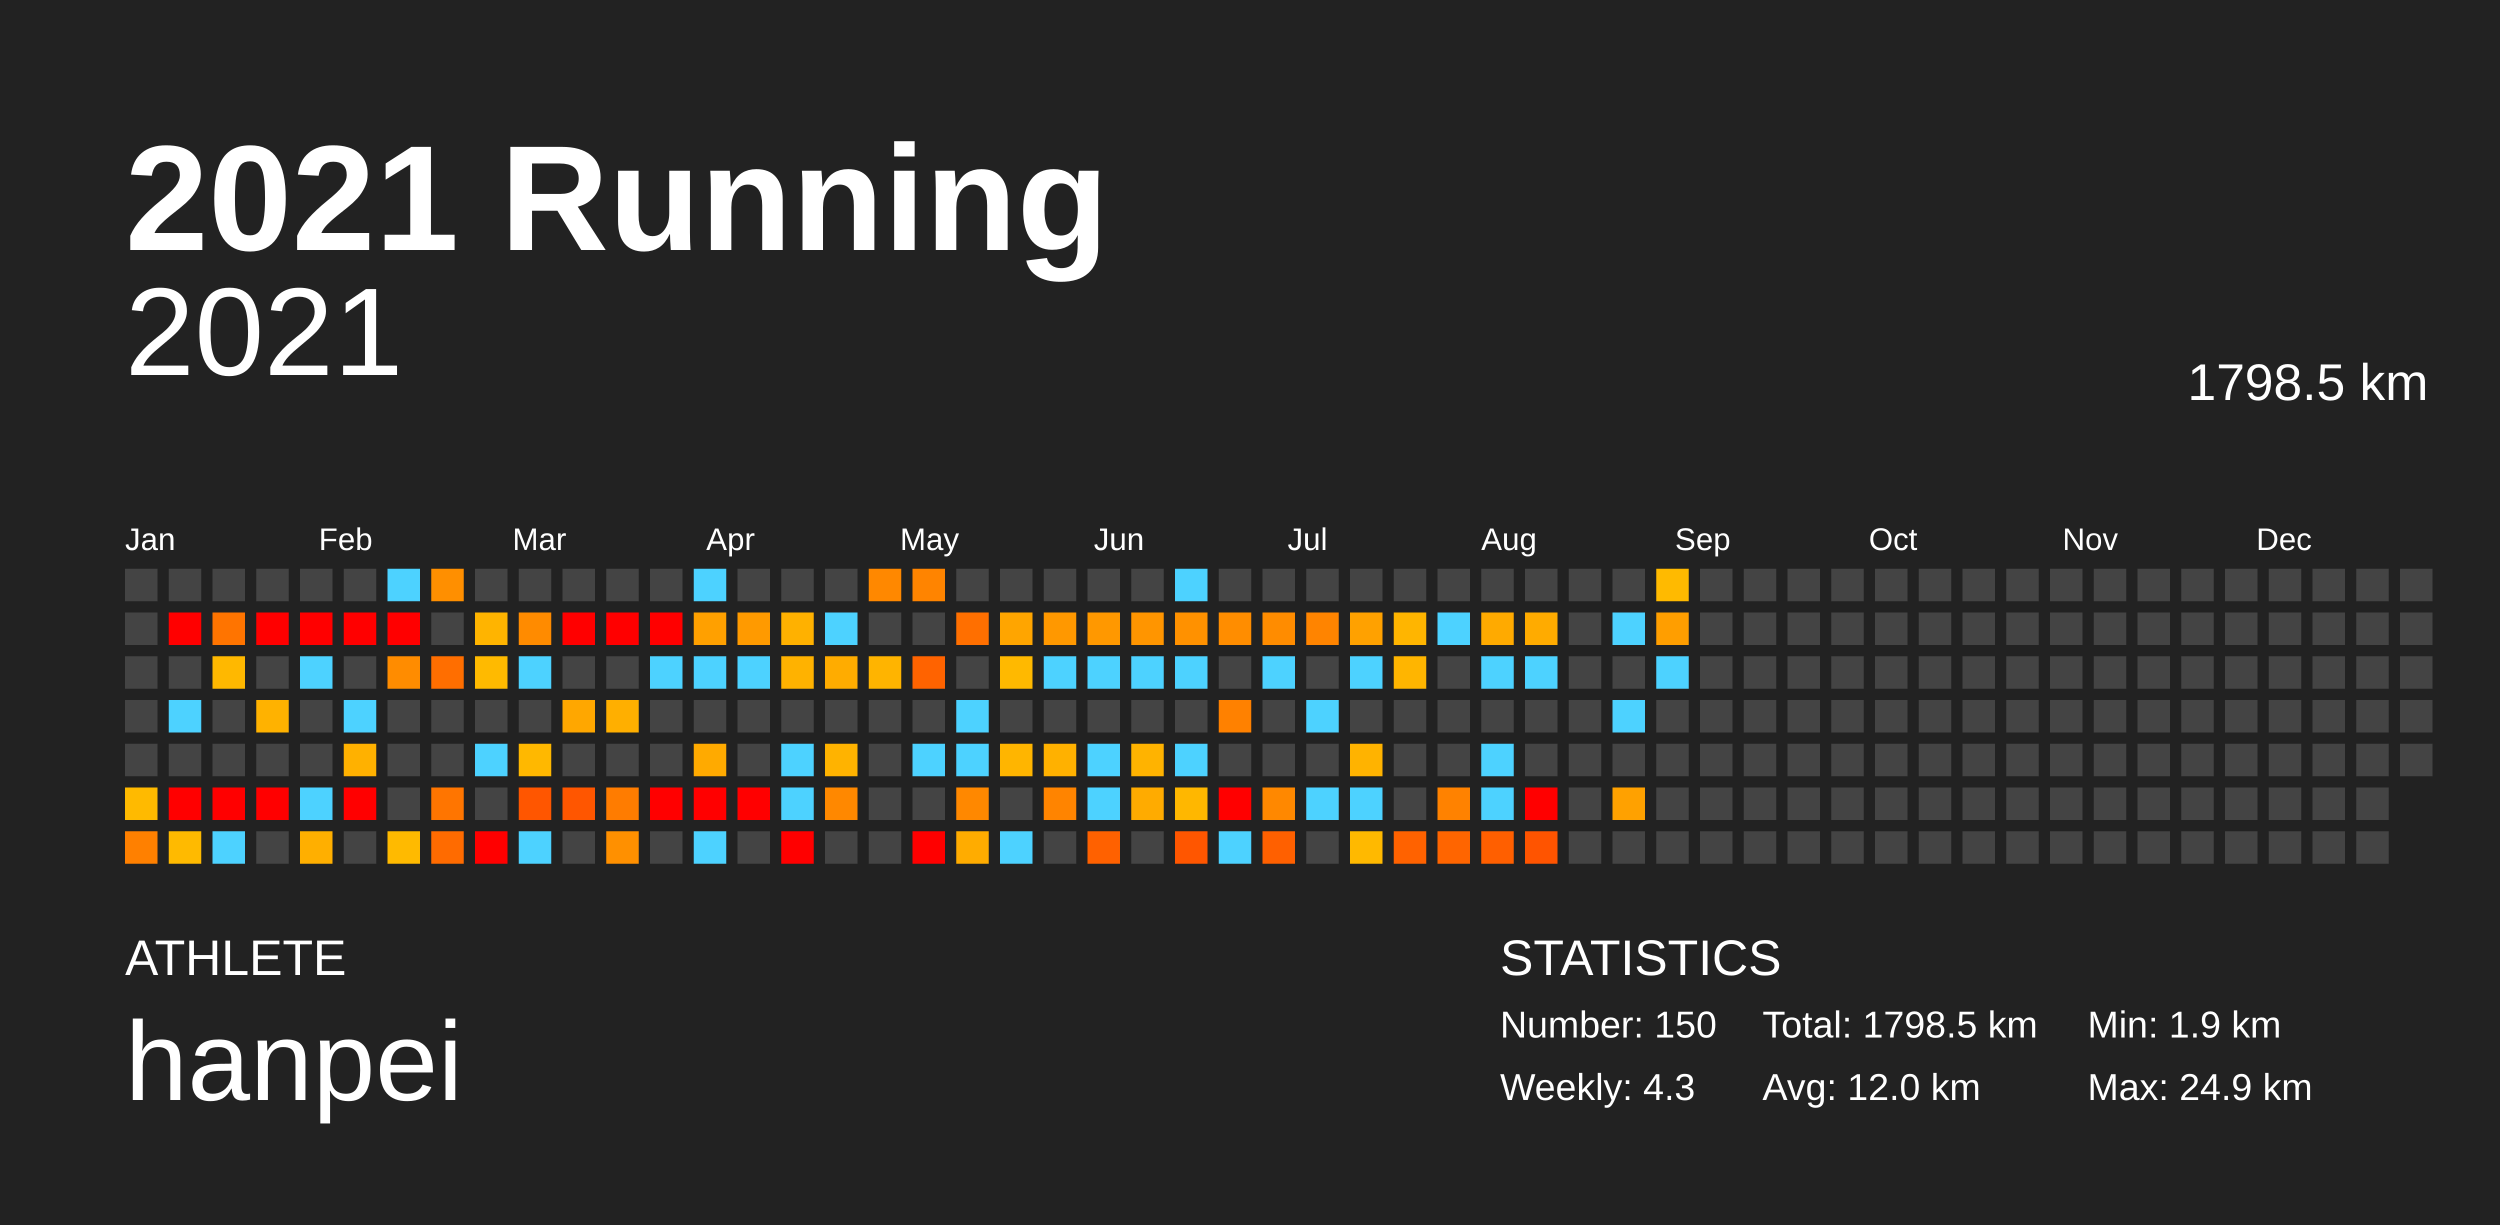
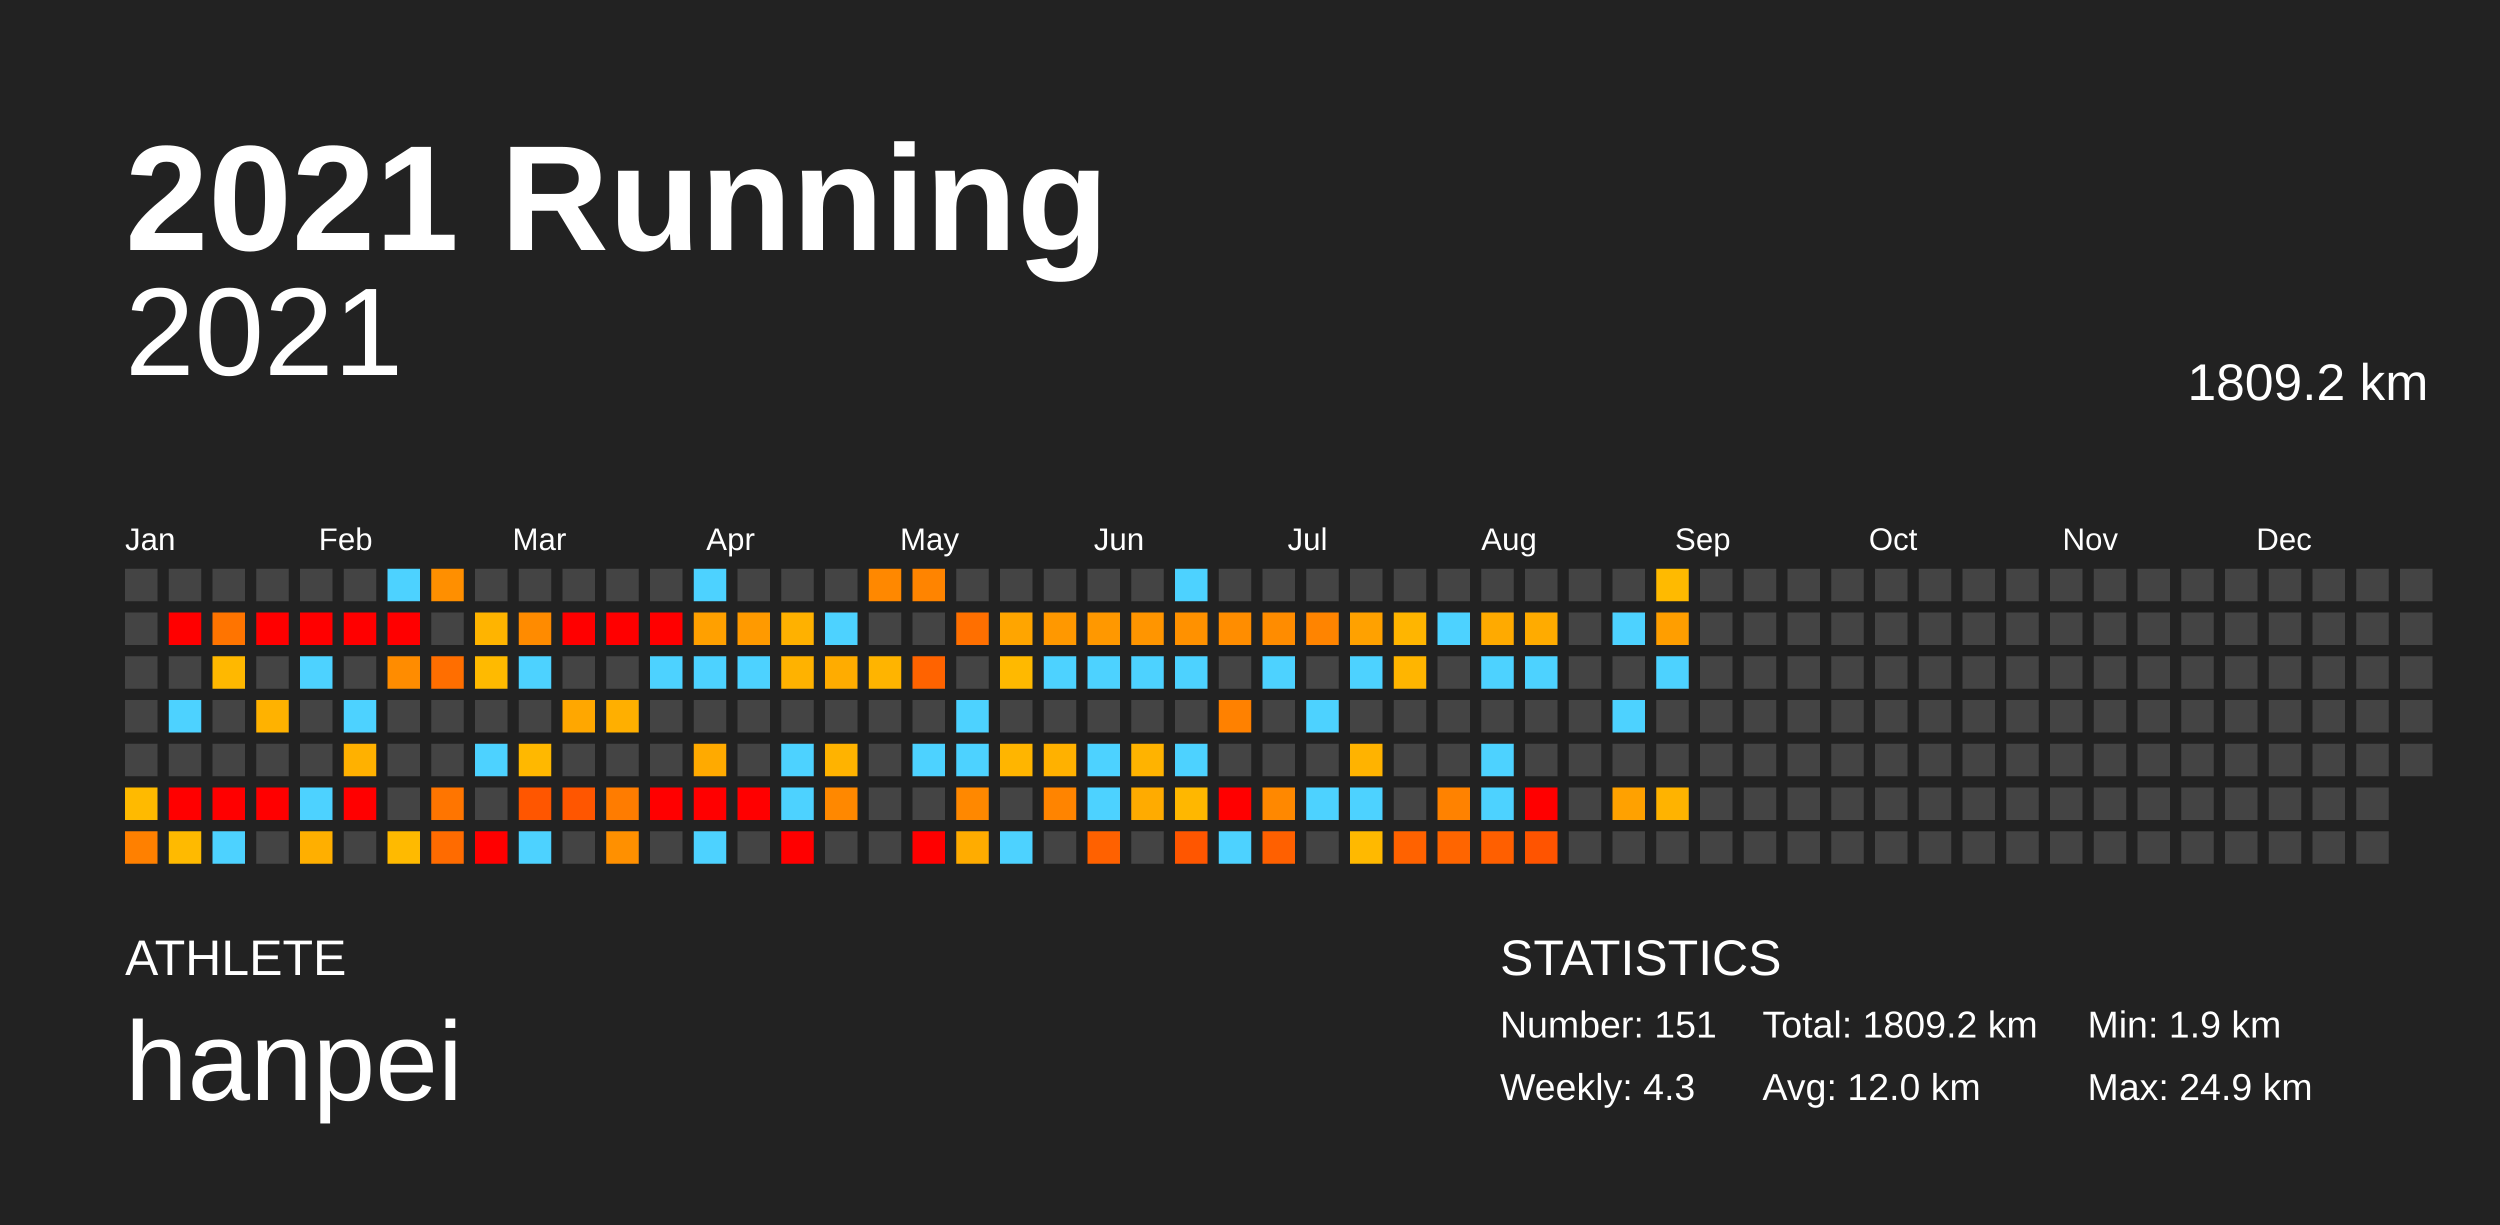
<svg xmlns="http://www.w3.org/2000/svg" baseProfile="full" height="98mm" version="1.1" viewBox="0,0,200,98" width="200mm">
  <defs />
  <rect fill="#222222" height="98" width="200" x="0" y="0" />
  <text fill="#FFFFFF" style="font-size:12px; font-family:Arial; font-weight:bold;" x="10" y="20">2021 Running</text>
  <text fill="#FFFFFF" style="font-size:4px; font-family:Arial" x="10" y="78">ATHLETE</text>
  <text fill="#FFFFFF" style="font-size:9px; font-family:Arial" x="10" y="88">hanpei</text>
  <text fill="#FFFFFF" style="font-size:4px; font-family:Arial" x="120" y="78">STATISTICS</text>
-   <text fill="#FFFFFF" style="font-size:3px; font-family:Arial" x="120" y="83">Number: 150</text>
+   <text fill="#FFFFFF" style="font-size:3px; font-family:Arial" x="120" y="83">Number: 151</text>
  <text fill="#FFFFFF" style="font-size:3px; font-family:Arial" x="120" y="88">Weekly: 4.3</text>
-   <text fill="#FFFFFF" style="font-size:3px; font-family:Arial" x="141" y="83">Total: 1798.5 km</text>
+   <text fill="#FFFFFF" style="font-size:3px; font-family:Arial" x="141" y="83">Total: 1809.2 km</text>
  <text fill="#FFFFFF" style="font-size:3px; font-family:Arial" x="141" y="88">Avg: 12.0 km</text>
  <text fill="#FFFFFF" style="font-size:3px; font-family:Arial" x="167" y="83">Min: 1.9 km</text>
  <text fill="#FFFFFF" style="font-size:3px; font-family:Arial" x="167" y="88">Max: 24.9 km</text>
  <text alignment-baseline="hanging" fill="#FFFFFF" style="font-size:10.0px; font-family:Arial;" x="10" y="30">2021</text>
-   <text alignment-baseline="hanging" fill="#FFFFFF" style="font-size:4.125px; font-family:Arial;" x="175" y="32">1798.5 km</text>
+   <text alignment-baseline="hanging" fill="#FFFFFF" style="font-size:4.125px; font-family:Arial;" x="175" y="32">1809.2 km</text>
  <text fill="#FFFFFF" style="font-size:2.5px; font-family:Arial" x="10.0" y="44">Jan</text>
  <text fill="#FFFFFF" style="font-size:2.5px; font-family:Arial" x="25.5" y="44">Feb</text>
  <text fill="#FFFFFF" style="font-size:2.5px; font-family:Arial" x="41.0" y="44">Mar</text>
  <text fill="#FFFFFF" style="font-size:2.5px; font-family:Arial" x="56.5" y="44">Apr</text>
  <text fill="#FFFFFF" style="font-size:2.5px; font-family:Arial" x="72.0" y="44">May</text>
  <text fill="#FFFFFF" style="font-size:2.5px; font-family:Arial" x="87.5" y="44">Jun</text>
  <text fill="#FFFFFF" style="font-size:2.5px; font-family:Arial" x="103.0" y="44">Jul</text>
  <text fill="#FFFFFF" style="font-size:2.5px; font-family:Arial" x="118.5" y="44">Aug</text>
  <text fill="#FFFFFF" style="font-size:2.5px; font-family:Arial" x="134.0" y="44">Sep</text>
  <text fill="#FFFFFF" style="font-size:2.5px; font-family:Arial" x="149.5" y="44">Oct</text>
  <text fill="#FFFFFF" style="font-size:2.5px; font-family:Arial" x="165.0" y="44">Nov</text>
  <text fill="#FFFFFF" style="font-size:2.5px; font-family:Arial" x="180.5" y="44">Dec</text>
  <rect fill="#444444" height="2.6" width="2.6" x="10.0" y="45.5" />
  <rect fill="#444444" height="2.6" width="2.6" x="10.0" y="49.0" />
  <rect fill="#444444" height="2.6" width="2.6" x="10.0" y="52.5" />
  <rect fill="#444444" height="2.6" width="2.6" x="10.0" y="56.0" />
  <rect fill="#444444" height="2.6" width="2.6" x="10.0" y="59.5" />
  <rect fill="#ffba00" height="2.6" width="2.6" x="10.0" y="63.0" />
  <rect fill="#ff8000" height="2.6" width="2.6" x="10.0" y="66.5" />
  <rect fill="#444444" height="2.6" width="2.6" x="13.5" y="45.5" />
  <rect fill="red" height="2.6" width="2.6" x="13.5" y="49.0" />
  <rect fill="#444444" height="2.6" width="2.6" x="13.5" y="52.5" />
  <rect fill="#4dd2ff" height="2.6" width="2.6" x="13.5" y="56.0" />
  <rect fill="#444444" height="2.6" width="2.6" x="13.5" y="59.5" />
  <rect fill="red" height="2.6" width="2.6" x="13.5" y="63.0" />
  <rect fill="#ffba00" height="2.6" width="2.6" x="13.5" y="66.5" />
  <rect fill="#444444" height="2.6" width="2.6" x="17.0" y="45.5" />
  <rect fill="#ff7400" height="2.6" width="2.6" x="17.0" y="49.0" />
  <rect fill="#ffb800" height="2.6" width="2.6" x="17.0" y="52.5" />
  <rect fill="#444444" height="2.6" width="2.6" x="17.0" y="56.0" />
  <rect fill="#444444" height="2.6" width="2.6" x="17.0" y="59.5" />
  <rect fill="red" height="2.6" width="2.6" x="17.0" y="63.0" />
  <rect fill="#4dd2ff" height="2.6" width="2.6" x="17.0" y="66.5" />
  <rect fill="#444444" height="2.6" width="2.6" x="20.5" y="45.5" />
  <rect fill="red" height="2.6" width="2.6" x="20.5" y="49.0" />
  <rect fill="#444444" height="2.6" width="2.6" x="20.5" y="52.5" />
  <rect fill="#ffb200" height="2.6" width="2.6" x="20.5" y="56.0" />
  <rect fill="#444444" height="2.6" width="2.6" x="20.5" y="59.5" />
  <rect fill="red" height="2.6" width="2.6" x="20.5" y="63.0" />
  <rect fill="#444444" height="2.6" width="2.6" x="20.5" y="66.5" />
  <rect fill="#444444" height="2.6" width="2.6" x="24.0" y="45.5" />
  <rect fill="red" height="2.6" width="2.6" x="24.0" y="49.0" />
  <rect fill="#4dd2ff" height="2.6" width="2.6" x="24.0" y="52.5" />
  <rect fill="#444444" height="2.6" width="2.6" x="24.0" y="56.0" />
  <rect fill="#444444" height="2.6" width="2.6" x="24.0" y="59.5" />
  <rect fill="#4dd2ff" height="2.6" width="2.6" x="24.0" y="63.0" />
  <rect fill="#ffaf00" height="2.6" width="2.6" x="24.0" y="66.5" />
  <rect fill="#444444" height="2.6" width="2.6" x="27.5" y="45.5" />
  <rect fill="red" height="2.6" width="2.6" x="27.5" y="49.0" />
  <rect fill="#444444" height="2.6" width="2.6" x="27.5" y="52.5" />
  <rect fill="#4dd2ff" height="2.6" width="2.6" x="27.5" y="56.0" />
  <rect fill="#ffb100" height="2.6" width="2.6" x="27.5" y="59.5" />
  <rect fill="red" height="2.6" width="2.6" x="27.5" y="63.0" />
  <rect fill="#444444" height="2.6" width="2.6" x="27.5" y="66.5" />
  <rect fill="#4dd2ff" height="2.6" width="2.6" x="31.0" y="45.5" />
  <rect fill="red" height="2.6" width="2.6" x="31.0" y="49.0" />
  <rect fill="#ff8c00" height="2.6" width="2.6" x="31.0" y="52.5" />
  <rect fill="#444444" height="2.6" width="2.6" x="31.0" y="56.0" />
  <rect fill="#444444" height="2.6" width="2.6" x="31.0" y="59.5" />
  <rect fill="#444444" height="2.6" width="2.6" x="31.0" y="63.0" />
  <rect fill="#ffba00" height="2.6" width="2.6" x="31.0" y="66.5" />
  <rect fill="#ff8f00" height="2.6" width="2.6" x="34.5" y="45.5" />
  <rect fill="#444444" height="2.6" width="2.6" x="34.5" y="49.0" />
  <rect fill="#ff6e00" height="2.6" width="2.6" x="34.5" y="52.5" />
  <rect fill="#444444" height="2.6" width="2.6" x="34.5" y="56.0" />
  <rect fill="#444444" height="2.6" width="2.6" x="34.5" y="59.5" />
  <rect fill="#ff7500" height="2.6" width="2.6" x="34.5" y="63.0" />
  <rect fill="#ff6b00" height="2.6" width="2.6" x="34.5" y="66.5" />
  <rect fill="#444444" height="2.6" width="2.6" x="38.0" y="45.5" />
  <rect fill="#ffb400" height="2.6" width="2.6" x="38.0" y="49.0" />
  <rect fill="#ffba00" height="2.6" width="2.6" x="38.0" y="52.5" />
  <rect fill="#444444" height="2.6" width="2.6" x="38.0" y="56.0" />
  <rect fill="#4dd2ff" height="2.6" width="2.6" x="38.0" y="59.5" />
  <rect fill="#444444" height="2.6" width="2.6" x="38.0" y="63.0" />
  <rect fill="red" height="2.6" width="2.6" x="38.0" y="66.5" />
  <rect fill="#444444" height="2.6" width="2.6" x="41.5" y="45.5" />
  <rect fill="#ff8b00" height="2.6" width="2.6" x="41.5" y="49.0" />
  <rect fill="#4dd2ff" height="2.6" width="2.6" x="41.5" y="52.5" />
  <rect fill="#444444" height="2.6" width="2.6" x="41.5" y="56.0" />
  <rect fill="#ffb800" height="2.6" width="2.6" x="41.5" y="59.5" />
  <rect fill="#ff5600" height="2.6" width="2.6" x="41.5" y="63.0" />
  <rect fill="#4dd2ff" height="2.6" width="2.6" x="41.5" y="66.5" />
  <rect fill="#444444" height="2.6" width="2.6" x="45.0" y="45.5" />
  <rect fill="red" height="2.6" width="2.6" x="45.0" y="49.0" />
  <rect fill="#444444" height="2.6" width="2.6" x="45.0" y="52.5" />
  <rect fill="#ffa700" height="2.6" width="2.6" x="45.0" y="56.0" />
  <rect fill="#444444" height="2.6" width="2.6" x="45.0" y="59.5" />
  <rect fill="#ff5600" height="2.6" width="2.6" x="45.0" y="63.0" />
  <rect fill="#444444" height="2.6" width="2.6" x="45.0" y="66.5" />
  <rect fill="#444444" height="2.6" width="2.6" x="48.5" y="45.5" />
  <rect fill="red" height="2.6" width="2.6" x="48.5" y="49.0" />
  <rect fill="#444444" height="2.6" width="2.6" x="48.5" y="52.5" />
  <rect fill="#ffaf00" height="2.6" width="2.6" x="48.5" y="56.0" />
  <rect fill="#444444" height="2.6" width="2.6" x="48.5" y="59.5" />
  <rect fill="#ff7c00" height="2.6" width="2.6" x="48.5" y="63.0" />
  <rect fill="#ff9000" height="2.6" width="2.6" x="48.5" y="66.5" />
  <rect fill="#444444" height="2.6" width="2.6" x="52.0" y="45.5" />
  <rect fill="red" height="2.6" width="2.6" x="52.0" y="49.0" />
  <rect fill="#4dd2ff" height="2.6" width="2.6" x="52.0" y="52.5" />
  <rect fill="#444444" height="2.6" width="2.6" x="52.0" y="56.0" />
  <rect fill="#444444" height="2.6" width="2.6" x="52.0" y="59.5" />
  <rect fill="red" height="2.6" width="2.6" x="52.0" y="63.0" />
  <rect fill="#444444" height="2.6" width="2.6" x="52.0" y="66.5" />
  <rect fill="#4dd2ff" height="2.6" width="2.6" x="55.5" y="45.5" />
  <rect fill="#ffa000" height="2.6" width="2.6" x="55.5" y="49.0" />
  <rect fill="#4dd2ff" height="2.6" width="2.6" x="55.5" y="52.5" />
  <rect fill="#444444" height="2.6" width="2.6" x="55.5" y="56.0" />
  <rect fill="#ffaa00" height="2.6" width="2.6" x="55.5" y="59.5" />
  <rect fill="red" height="2.6" width="2.6" x="55.5" y="63.0" />
  <rect fill="#4dd2ff" height="2.6" width="2.6" x="55.5" y="66.5" />
  <rect fill="#444444" height="2.6" width="2.6" x="59.0" y="45.5" />
  <rect fill="#ff9a00" height="2.6" width="2.6" x="59.0" y="49.0" />
  <rect fill="#4dd2ff" height="2.6" width="2.6" x="59.0" y="52.5" />
  <rect fill="#444444" height="2.6" width="2.6" x="59.0" y="56.0" />
  <rect fill="#444444" height="2.6" width="2.6" x="59.0" y="59.5" />
  <rect fill="red" height="2.6" width="2.6" x="59.0" y="63.0" />
  <rect fill="#444444" height="2.6" width="2.6" x="59.0" y="66.5" />
  <rect fill="#444444" height="2.6" width="2.6" x="62.5" y="45.5" />
  <rect fill="#ffb100" height="2.6" width="2.6" x="62.5" y="49.0" />
  <rect fill="#ffb200" height="2.6" width="2.6" x="62.5" y="52.5" />
  <rect fill="#444444" height="2.6" width="2.6" x="62.5" y="56.0" />
  <rect fill="#4dd2ff" height="2.6" width="2.6" x="62.5" y="59.5" />
  <rect fill="#4dd2ff" height="2.6" width="2.6" x="62.5" y="63.0" />
  <rect fill="red" height="2.6" width="2.6" x="62.5" y="66.5" />
  <rect fill="#444444" height="2.6" width="2.6" x="66.0" y="45.5" />
  <rect fill="#4dd2ff" height="2.6" width="2.6" x="66.0" y="49.0" />
  <rect fill="#ffac00" height="2.6" width="2.6" x="66.0" y="52.5" />
  <rect fill="#444444" height="2.6" width="2.6" x="66.0" y="56.0" />
  <rect fill="#ffb300" height="2.6" width="2.6" x="66.0" y="59.5" />
  <rect fill="#ff8800" height="2.6" width="2.6" x="66.0" y="63.0" />
  <rect fill="#444444" height="2.6" width="2.6" x="66.0" y="66.5" />
  <rect fill="#ff8800" height="2.6" width="2.6" x="69.5" y="45.5" />
  <rect fill="#444444" height="2.6" width="2.6" x="69.5" y="49.0" />
  <rect fill="#ffb400" height="2.6" width="2.6" x="69.5" y="52.5" />
  <rect fill="#444444" height="2.6" width="2.6" x="69.5" y="56.0" />
  <rect fill="#444444" height="2.6" width="2.6" x="69.5" y="59.5" />
  <rect fill="#444444" height="2.6" width="2.6" x="69.5" y="63.0" />
  <rect fill="#444444" height="2.6" width="2.6" x="69.5" y="66.5" />
  <rect fill="#ff8400" height="2.6" width="2.6" x="73.0" y="45.5" />
  <rect fill="#444444" height="2.6" width="2.6" x="73.0" y="49.0" />
  <rect fill="#ff6300" height="2.6" width="2.6" x="73.0" y="52.5" />
  <rect fill="#444444" height="2.6" width="2.6" x="73.0" y="56.0" />
  <rect fill="#4dd2ff" height="2.6" width="2.6" x="73.0" y="59.5" />
  <rect fill="#444444" height="2.6" width="2.6" x="73.0" y="63.0" />
  <rect fill="red" height="2.6" width="2.6" x="73.0" y="66.5" />
  <rect fill="#444444" height="2.6" width="2.6" x="76.5" y="45.5" />
  <rect fill="#ff6f00" height="2.6" width="2.6" x="76.5" y="49.0" />
  <rect fill="#444444" height="2.6" width="2.6" x="76.5" y="52.5" />
  <rect fill="#4dd2ff" height="2.6" width="2.6" x="76.5" y="56.0" />
  <rect fill="#4dd2ff" height="2.6" width="2.6" x="76.5" y="59.5" />
  <rect fill="#ff8800" height="2.6" width="2.6" x="76.5" y="63.0" />
  <rect fill="#ffac00" height="2.6" width="2.6" x="76.5" y="66.5" />
  <rect fill="#444444" height="2.6" width="2.6" x="80.0" y="45.5" />
  <rect fill="#ffa500" height="2.6" width="2.6" x="80.0" y="49.0" />
  <rect fill="#ffb900" height="2.6" width="2.6" x="80.0" y="52.5" />
  <rect fill="#444444" height="2.6" width="2.6" x="80.0" y="56.0" />
  <rect fill="#ffb500" height="2.6" width="2.6" x="80.0" y="59.5" />
  <rect fill="#444444" height="2.6" width="2.6" x="80.0" y="63.0" />
  <rect fill="#4dd2ff" height="2.6" width="2.6" x="80.0" y="66.5" />
  <rect fill="#444444" height="2.6" width="2.6" x="83.5" y="45.5" />
  <rect fill="#ff9800" height="2.6" width="2.6" x="83.5" y="49.0" />
  <rect fill="#4dd2ff" height="2.6" width="2.6" x="83.5" y="52.5" />
  <rect fill="#444444" height="2.6" width="2.6" x="83.5" y="56.0" />
  <rect fill="#ffb100" height="2.6" width="2.6" x="83.5" y="59.5" />
  <rect fill="#ff8400" height="2.6" width="2.6" x="83.5" y="63.0" />
  <rect fill="#444444" height="2.6" width="2.6" x="83.5" y="66.5" />
  <rect fill="#444444" height="2.6" width="2.6" x="87.0" y="45.5" />
  <rect fill="#ff9800" height="2.6" width="2.6" x="87.0" y="49.0" />
  <rect fill="#4dd2ff" height="2.6" width="2.6" x="87.0" y="52.5" />
  <rect fill="#444444" height="2.6" width="2.6" x="87.0" y="56.0" />
  <rect fill="#4dd2ff" height="2.6" width="2.6" x="87.0" y="59.5" />
  <rect fill="#4dd2ff" height="2.6" width="2.6" x="87.0" y="63.0" />
  <rect fill="#ff6100" height="2.6" width="2.6" x="87.0" y="66.5" />
  <rect fill="#444444" height="2.6" width="2.6" x="90.5" y="45.5" />
  <rect fill="#ff9500" height="2.6" width="2.6" x="90.5" y="49.0" />
  <rect fill="#4dd2ff" height="2.6" width="2.6" x="90.5" y="52.5" />
  <rect fill="#444444" height="2.6" width="2.6" x="90.5" y="56.0" />
  <rect fill="#ffb300" height="2.6" width="2.6" x="90.5" y="59.5" />
  <rect fill="#ffab00" height="2.6" width="2.6" x="90.5" y="63.0" />
  <rect fill="#444444" height="2.6" width="2.6" x="90.5" y="66.5" />
  <rect fill="#4dd2ff" height="2.6" width="2.6" x="94.0" y="45.5" />
  <rect fill="#ff9100" height="2.6" width="2.6" x="94.0" y="49.0" />
  <rect fill="#4dd2ff" height="2.6" width="2.6" x="94.0" y="52.5" />
  <rect fill="#444444" height="2.6" width="2.6" x="94.0" y="56.0" />
  <rect fill="#4dd2ff" height="2.6" width="2.6" x="94.0" y="59.5" />
  <rect fill="#ffb700" height="2.6" width="2.6" x="94.0" y="63.0" />
  <rect fill="#ff5600" height="2.6" width="2.6" x="94.0" y="66.5" />
  <rect fill="#444444" height="2.6" width="2.6" x="97.5" y="45.5" />
  <rect fill="#ff8d00" height="2.6" width="2.6" x="97.5" y="49.0" />
  <rect fill="#444444" height="2.6" width="2.6" x="97.5" y="52.5" />
  <rect fill="#ff8100" height="2.6" width="2.6" x="97.5" y="56.0" />
  <rect fill="#444444" height="2.6" width="2.6" x="97.5" y="59.5" />
  <rect fill="red" height="2.6" width="2.6" x="97.5" y="63.0" />
  <rect fill="#4dd2ff" height="2.6" width="2.6" x="97.5" y="66.5" />
  <rect fill="#444444" height="2.6" width="2.6" x="101.0" y="45.5" />
  <rect fill="#ff8c00" height="2.6" width="2.6" x="101.0" y="49.0" />
  <rect fill="#4dd2ff" height="2.6" width="2.6" x="101.0" y="52.5" />
  <rect fill="#444444" height="2.6" width="2.6" x="101.0" y="56.0" />
  <rect fill="#444444" height="2.6" width="2.6" x="101.0" y="59.5" />
  <rect fill="#ff8800" height="2.6" width="2.6" x="101.0" y="63.0" />
  <rect fill="#ff6000" height="2.6" width="2.6" x="101.0" y="66.5" />
  <rect fill="#444444" height="2.6" width="2.6" x="104.5" y="45.5" />
  <rect fill="#ff8400" height="2.6" width="2.6" x="104.5" y="49.0" />
  <rect fill="#444444" height="2.6" width="2.6" x="104.5" y="52.5" />
  <rect fill="#4dd2ff" height="2.6" width="2.6" x="104.5" y="56.0" />
  <rect fill="#444444" height="2.6" width="2.6" x="104.5" y="59.5" />
  <rect fill="#4dd2ff" height="2.6" width="2.6" x="104.5" y="63.0" />
  <rect fill="#444444" height="2.6" width="2.6" x="104.5" y="66.5" />
  <rect fill="#444444" height="2.6" width="2.6" x="108.0" y="45.5" />
  <rect fill="#ffa100" height="2.6" width="2.6" x="108.0" y="49.0" />
  <rect fill="#4dd2ff" height="2.6" width="2.6" x="108.0" y="52.5" />
  <rect fill="#444444" height="2.6" width="2.6" x="108.0" y="56.0" />
  <rect fill="#ffb300" height="2.6" width="2.6" x="108.0" y="59.5" />
  <rect fill="#4dd2ff" height="2.6" width="2.6" x="108.0" y="63.0" />
  <rect fill="#ffb900" height="2.6" width="2.6" x="108.0" y="66.5" />
  <rect fill="#444444" height="2.6" width="2.6" x="111.5" y="45.5" />
  <rect fill="#ffb500" height="2.6" width="2.6" x="111.5" y="49.0" />
  <rect fill="#ffb500" height="2.6" width="2.6" x="111.5" y="52.5" />
  <rect fill="#444444" height="2.6" width="2.6" x="111.5" y="56.0" />
  <rect fill="#444444" height="2.6" width="2.6" x="111.5" y="59.5" />
  <rect fill="#444444" height="2.6" width="2.6" x="111.5" y="63.0" />
  <rect fill="#ff6200" height="2.6" width="2.6" x="111.5" y="66.5" />
  <rect fill="#444444" height="2.6" width="2.6" x="115.0" y="45.5" />
  <rect fill="#4dd2ff" height="2.6" width="2.6" x="115.0" y="49.0" />
  <rect fill="#444444" height="2.6" width="2.6" x="115.0" y="52.5" />
  <rect fill="#444444" height="2.6" width="2.6" x="115.0" y="56.0" />
  <rect fill="#444444" height="2.6" width="2.6" x="115.0" y="59.5" />
  <rect fill="#ff8200" height="2.6" width="2.6" x="115.0" y="63.0" />
  <rect fill="#ff6500" height="2.6" width="2.6" x="115.0" y="66.5" />
  <rect fill="#444444" height="2.6" width="2.6" x="118.5" y="45.5" />
  <rect fill="#ffaa00" height="2.6" width="2.6" x="118.5" y="49.0" />
  <rect fill="#4dd2ff" height="2.6" width="2.6" x="118.5" y="52.5" />
  <rect fill="#444444" height="2.6" width="2.6" x="118.5" y="56.0" />
  <rect fill="#4dd2ff" height="2.6" width="2.6" x="118.5" y="59.5" />
  <rect fill="#4dd2ff" height="2.6" width="2.6" x="118.5" y="63.0" />
  <rect fill="#ff5f00" height="2.6" width="2.6" x="118.5" y="66.5" />
  <rect fill="#444444" height="2.6" width="2.6" x="122.0" y="45.5" />
  <rect fill="#ffab00" height="2.6" width="2.6" x="122.0" y="49.0" />
  <rect fill="#4dd2ff" height="2.6" width="2.6" x="122.0" y="52.5" />
  <rect fill="#444444" height="2.6" width="2.6" x="122.0" y="56.0" />
  <rect fill="#444444" height="2.6" width="2.6" x="122.0" y="59.5" />
  <rect fill="red" height="2.6" width="2.6" x="122.0" y="63.0" />
  <rect fill="#ff5400" height="2.6" width="2.6" x="122.0" y="66.5" />
  <rect fill="#444444" height="2.6" width="2.6" x="125.5" y="45.5" />
  <rect fill="#444444" height="2.6" width="2.6" x="125.5" y="49.0" />
  <rect fill="#444444" height="2.6" width="2.6" x="125.5" y="52.5" />
  <rect fill="#444444" height="2.6" width="2.6" x="125.5" y="56.0" />
  <rect fill="#444444" height="2.6" width="2.6" x="125.5" y="59.5" />
  <rect fill="#444444" height="2.6" width="2.6" x="125.5" y="63.0" />
  <rect fill="#444444" height="2.6" width="2.6" x="125.5" y="66.5" />
  <rect fill="#444444" height="2.6" width="2.6" x="129.0" y="45.5" />
  <rect fill="#4dd2ff" height="2.6" width="2.6" x="129.0" y="49.0" />
  <rect fill="#444444" height="2.6" width="2.6" x="129.0" y="52.5" />
  <rect fill="#4dd2ff" height="2.6" width="2.6" x="129.0" y="56.0" />
  <rect fill="#444444" height="2.6" width="2.6" x="129.0" y="59.5" />
  <rect fill="#ffa100" height="2.6" width="2.6" x="129.0" y="63.0" />
  <rect fill="#444444" height="2.6" width="2.6" x="129.0" y="66.5" />
  <rect fill="#ffba00" height="2.6" width="2.6" x="132.5" y="45.5" />
  <rect fill="#ff9e00" height="2.6" width="2.6" x="132.5" y="49.0" />
  <rect fill="#4dd2ff" height="2.6" width="2.6" x="132.5" y="52.5" />
  <rect fill="#444444" height="2.6" width="2.6" x="132.5" y="56.0" />
  <rect fill="#444444" height="2.6" width="2.6" x="132.5" y="59.5" />
-   <rect fill="#444444" height="2.6" width="2.6" x="132.5" y="63.0" />
+   <rect fill="#ffb300" height="2.6" width="2.6" x="132.5" y="63.0" />
  <rect fill="#444444" height="2.6" width="2.6" x="132.5" y="66.5" />
  <rect fill="#444444" height="2.6" width="2.6" x="136.0" y="45.5" />
  <rect fill="#444444" height="2.6" width="2.6" x="136.0" y="49.0" />
  <rect fill="#444444" height="2.6" width="2.6" x="136.0" y="52.5" />
  <rect fill="#444444" height="2.6" width="2.6" x="136.0" y="56.0" />
  <rect fill="#444444" height="2.6" width="2.6" x="136.0" y="59.5" />
  <rect fill="#444444" height="2.6" width="2.6" x="136.0" y="63.0" />
  <rect fill="#444444" height="2.6" width="2.6" x="136.0" y="66.5" />
  <rect fill="#444444" height="2.6" width="2.6" x="139.5" y="45.5" />
  <rect fill="#444444" height="2.6" width="2.6" x="139.5" y="49.0" />
  <rect fill="#444444" height="2.6" width="2.6" x="139.5" y="52.5" />
  <rect fill="#444444" height="2.6" width="2.6" x="139.5" y="56.0" />
  <rect fill="#444444" height="2.6" width="2.6" x="139.5" y="59.5" />
  <rect fill="#444444" height="2.6" width="2.6" x="139.5" y="63.0" />
  <rect fill="#444444" height="2.6" width="2.6" x="139.5" y="66.5" />
  <rect fill="#444444" height="2.6" width="2.6" x="143.0" y="45.5" />
  <rect fill="#444444" height="2.6" width="2.6" x="143.0" y="49.0" />
  <rect fill="#444444" height="2.6" width="2.6" x="143.0" y="52.5" />
  <rect fill="#444444" height="2.6" width="2.6" x="143.0" y="56.0" />
  <rect fill="#444444" height="2.6" width="2.6" x="143.0" y="59.5" />
  <rect fill="#444444" height="2.6" width="2.6" x="143.0" y="63.0" />
  <rect fill="#444444" height="2.6" width="2.6" x="143.0" y="66.5" />
  <rect fill="#444444" height="2.6" width="2.6" x="146.5" y="45.5" />
  <rect fill="#444444" height="2.6" width="2.6" x="146.5" y="49.0" />
  <rect fill="#444444" height="2.6" width="2.6" x="146.5" y="52.5" />
  <rect fill="#444444" height="2.6" width="2.6" x="146.5" y="56.0" />
  <rect fill="#444444" height="2.6" width="2.6" x="146.5" y="59.5" />
  <rect fill="#444444" height="2.6" width="2.6" x="146.5" y="63.0" />
  <rect fill="#444444" height="2.6" width="2.6" x="146.5" y="66.5" />
  <rect fill="#444444" height="2.6" width="2.6" x="150.0" y="45.5" />
  <rect fill="#444444" height="2.6" width="2.6" x="150.0" y="49.0" />
  <rect fill="#444444" height="2.6" width="2.6" x="150.0" y="52.5" />
  <rect fill="#444444" height="2.6" width="2.6" x="150.0" y="56.0" />
  <rect fill="#444444" height="2.6" width="2.6" x="150.0" y="59.5" />
  <rect fill="#444444" height="2.6" width="2.6" x="150.0" y="63.0" />
  <rect fill="#444444" height="2.6" width="2.6" x="150.0" y="66.5" />
  <rect fill="#444444" height="2.6" width="2.6" x="153.5" y="45.5" />
  <rect fill="#444444" height="2.6" width="2.6" x="153.5" y="49.0" />
  <rect fill="#444444" height="2.6" width="2.6" x="153.5" y="52.5" />
  <rect fill="#444444" height="2.6" width="2.6" x="153.5" y="56.0" />
  <rect fill="#444444" height="2.6" width="2.6" x="153.5" y="59.5" />
  <rect fill="#444444" height="2.6" width="2.6" x="153.5" y="63.0" />
  <rect fill="#444444" height="2.6" width="2.6" x="153.5" y="66.5" />
  <rect fill="#444444" height="2.6" width="2.6" x="157.0" y="45.5" />
  <rect fill="#444444" height="2.6" width="2.6" x="157.0" y="49.0" />
  <rect fill="#444444" height="2.6" width="2.6" x="157.0" y="52.5" />
  <rect fill="#444444" height="2.6" width="2.6" x="157.0" y="56.0" />
  <rect fill="#444444" height="2.6" width="2.6" x="157.0" y="59.5" />
  <rect fill="#444444" height="2.6" width="2.6" x="157.0" y="63.0" />
  <rect fill="#444444" height="2.6" width="2.6" x="157.0" y="66.5" />
  <rect fill="#444444" height="2.6" width="2.6" x="160.5" y="45.5" />
  <rect fill="#444444" height="2.6" width="2.6" x="160.5" y="49.0" />
  <rect fill="#444444" height="2.6" width="2.6" x="160.5" y="52.5" />
  <rect fill="#444444" height="2.6" width="2.6" x="160.5" y="56.0" />
  <rect fill="#444444" height="2.6" width="2.6" x="160.5" y="59.5" />
  <rect fill="#444444" height="2.6" width="2.6" x="160.5" y="63.0" />
  <rect fill="#444444" height="2.6" width="2.6" x="160.5" y="66.5" />
  <rect fill="#444444" height="2.6" width="2.6" x="164.0" y="45.5" />
  <rect fill="#444444" height="2.6" width="2.6" x="164.0" y="49.0" />
  <rect fill="#444444" height="2.6" width="2.6" x="164.0" y="52.5" />
  <rect fill="#444444" height="2.6" width="2.6" x="164.0" y="56.0" />
  <rect fill="#444444" height="2.6" width="2.6" x="164.0" y="59.5" />
  <rect fill="#444444" height="2.6" width="2.6" x="164.0" y="63.0" />
  <rect fill="#444444" height="2.6" width="2.6" x="164.0" y="66.5" />
  <rect fill="#444444" height="2.6" width="2.6" x="167.5" y="45.5" />
  <rect fill="#444444" height="2.6" width="2.6" x="167.5" y="49.0" />
  <rect fill="#444444" height="2.6" width="2.6" x="167.5" y="52.5" />
  <rect fill="#444444" height="2.6" width="2.6" x="167.5" y="56.0" />
  <rect fill="#444444" height="2.6" width="2.6" x="167.5" y="59.5" />
  <rect fill="#444444" height="2.6" width="2.6" x="167.5" y="63.0" />
  <rect fill="#444444" height="2.6" width="2.6" x="167.5" y="66.5" />
  <rect fill="#444444" height="2.6" width="2.6" x="171.0" y="45.5" />
  <rect fill="#444444" height="2.6" width="2.6" x="171.0" y="49.0" />
  <rect fill="#444444" height="2.6" width="2.6" x="171.0" y="52.5" />
  <rect fill="#444444" height="2.6" width="2.6" x="171.0" y="56.0" />
  <rect fill="#444444" height="2.6" width="2.6" x="171.0" y="59.5" />
  <rect fill="#444444" height="2.6" width="2.6" x="171.0" y="63.0" />
  <rect fill="#444444" height="2.6" width="2.6" x="171.0" y="66.5" />
  <rect fill="#444444" height="2.6" width="2.6" x="174.5" y="45.5" />
  <rect fill="#444444" height="2.6" width="2.6" x="174.5" y="49.0" />
  <rect fill="#444444" height="2.6" width="2.6" x="174.5" y="52.5" />
  <rect fill="#444444" height="2.6" width="2.6" x="174.5" y="56.0" />
  <rect fill="#444444" height="2.6" width="2.6" x="174.5" y="59.5" />
  <rect fill="#444444" height="2.6" width="2.6" x="174.5" y="63.0" />
  <rect fill="#444444" height="2.6" width="2.6" x="174.5" y="66.5" />
  <rect fill="#444444" height="2.6" width="2.6" x="178.0" y="45.5" />
  <rect fill="#444444" height="2.6" width="2.6" x="178.0" y="49.0" />
  <rect fill="#444444" height="2.6" width="2.6" x="178.0" y="52.5" />
  <rect fill="#444444" height="2.6" width="2.6" x="178.0" y="56.0" />
  <rect fill="#444444" height="2.6" width="2.6" x="178.0" y="59.5" />
  <rect fill="#444444" height="2.6" width="2.6" x="178.0" y="63.0" />
  <rect fill="#444444" height="2.6" width="2.6" x="178.0" y="66.5" />
  <rect fill="#444444" height="2.6" width="2.6" x="181.5" y="45.5" />
  <rect fill="#444444" height="2.6" width="2.6" x="181.5" y="49.0" />
  <rect fill="#444444" height="2.6" width="2.6" x="181.5" y="52.5" />
  <rect fill="#444444" height="2.6" width="2.6" x="181.5" y="56.0" />
  <rect fill="#444444" height="2.6" width="2.6" x="181.5" y="59.5" />
  <rect fill="#444444" height="2.6" width="2.6" x="181.5" y="63.0" />
  <rect fill="#444444" height="2.6" width="2.6" x="181.5" y="66.5" />
  <rect fill="#444444" height="2.6" width="2.6" x="185.0" y="45.5" />
  <rect fill="#444444" height="2.6" width="2.6" x="185.0" y="49.0" />
  <rect fill="#444444" height="2.6" width="2.6" x="185.0" y="52.5" />
  <rect fill="#444444" height="2.6" width="2.6" x="185.0" y="56.0" />
  <rect fill="#444444" height="2.6" width="2.6" x="185.0" y="59.5" />
  <rect fill="#444444" height="2.6" width="2.6" x="185.0" y="63.0" />
  <rect fill="#444444" height="2.6" width="2.6" x="185.0" y="66.5" />
  <rect fill="#444444" height="2.6" width="2.6" x="188.5" y="45.5" />
  <rect fill="#444444" height="2.6" width="2.6" x="188.5" y="49.0" />
  <rect fill="#444444" height="2.6" width="2.6" x="188.5" y="52.5" />
  <rect fill="#444444" height="2.6" width="2.6" x="188.5" y="56.0" />
  <rect fill="#444444" height="2.6" width="2.6" x="188.5" y="59.5" />
  <rect fill="#444444" height="2.6" width="2.6" x="188.5" y="63.0" />
  <rect fill="#444444" height="2.6" width="2.6" x="188.5" y="66.5" />
  <rect fill="#444444" height="2.6" width="2.6" x="192.0" y="45.5" />
  <rect fill="#444444" height="2.6" width="2.6" x="192.0" y="49.0" />
  <rect fill="#444444" height="2.6" width="2.6" x="192.0" y="52.5" />
  <rect fill="#444444" height="2.6" width="2.6" x="192.0" y="56.0" />
  <rect fill="#444444" height="2.6" width="2.6" x="192.0" y="59.5" />
</svg>
